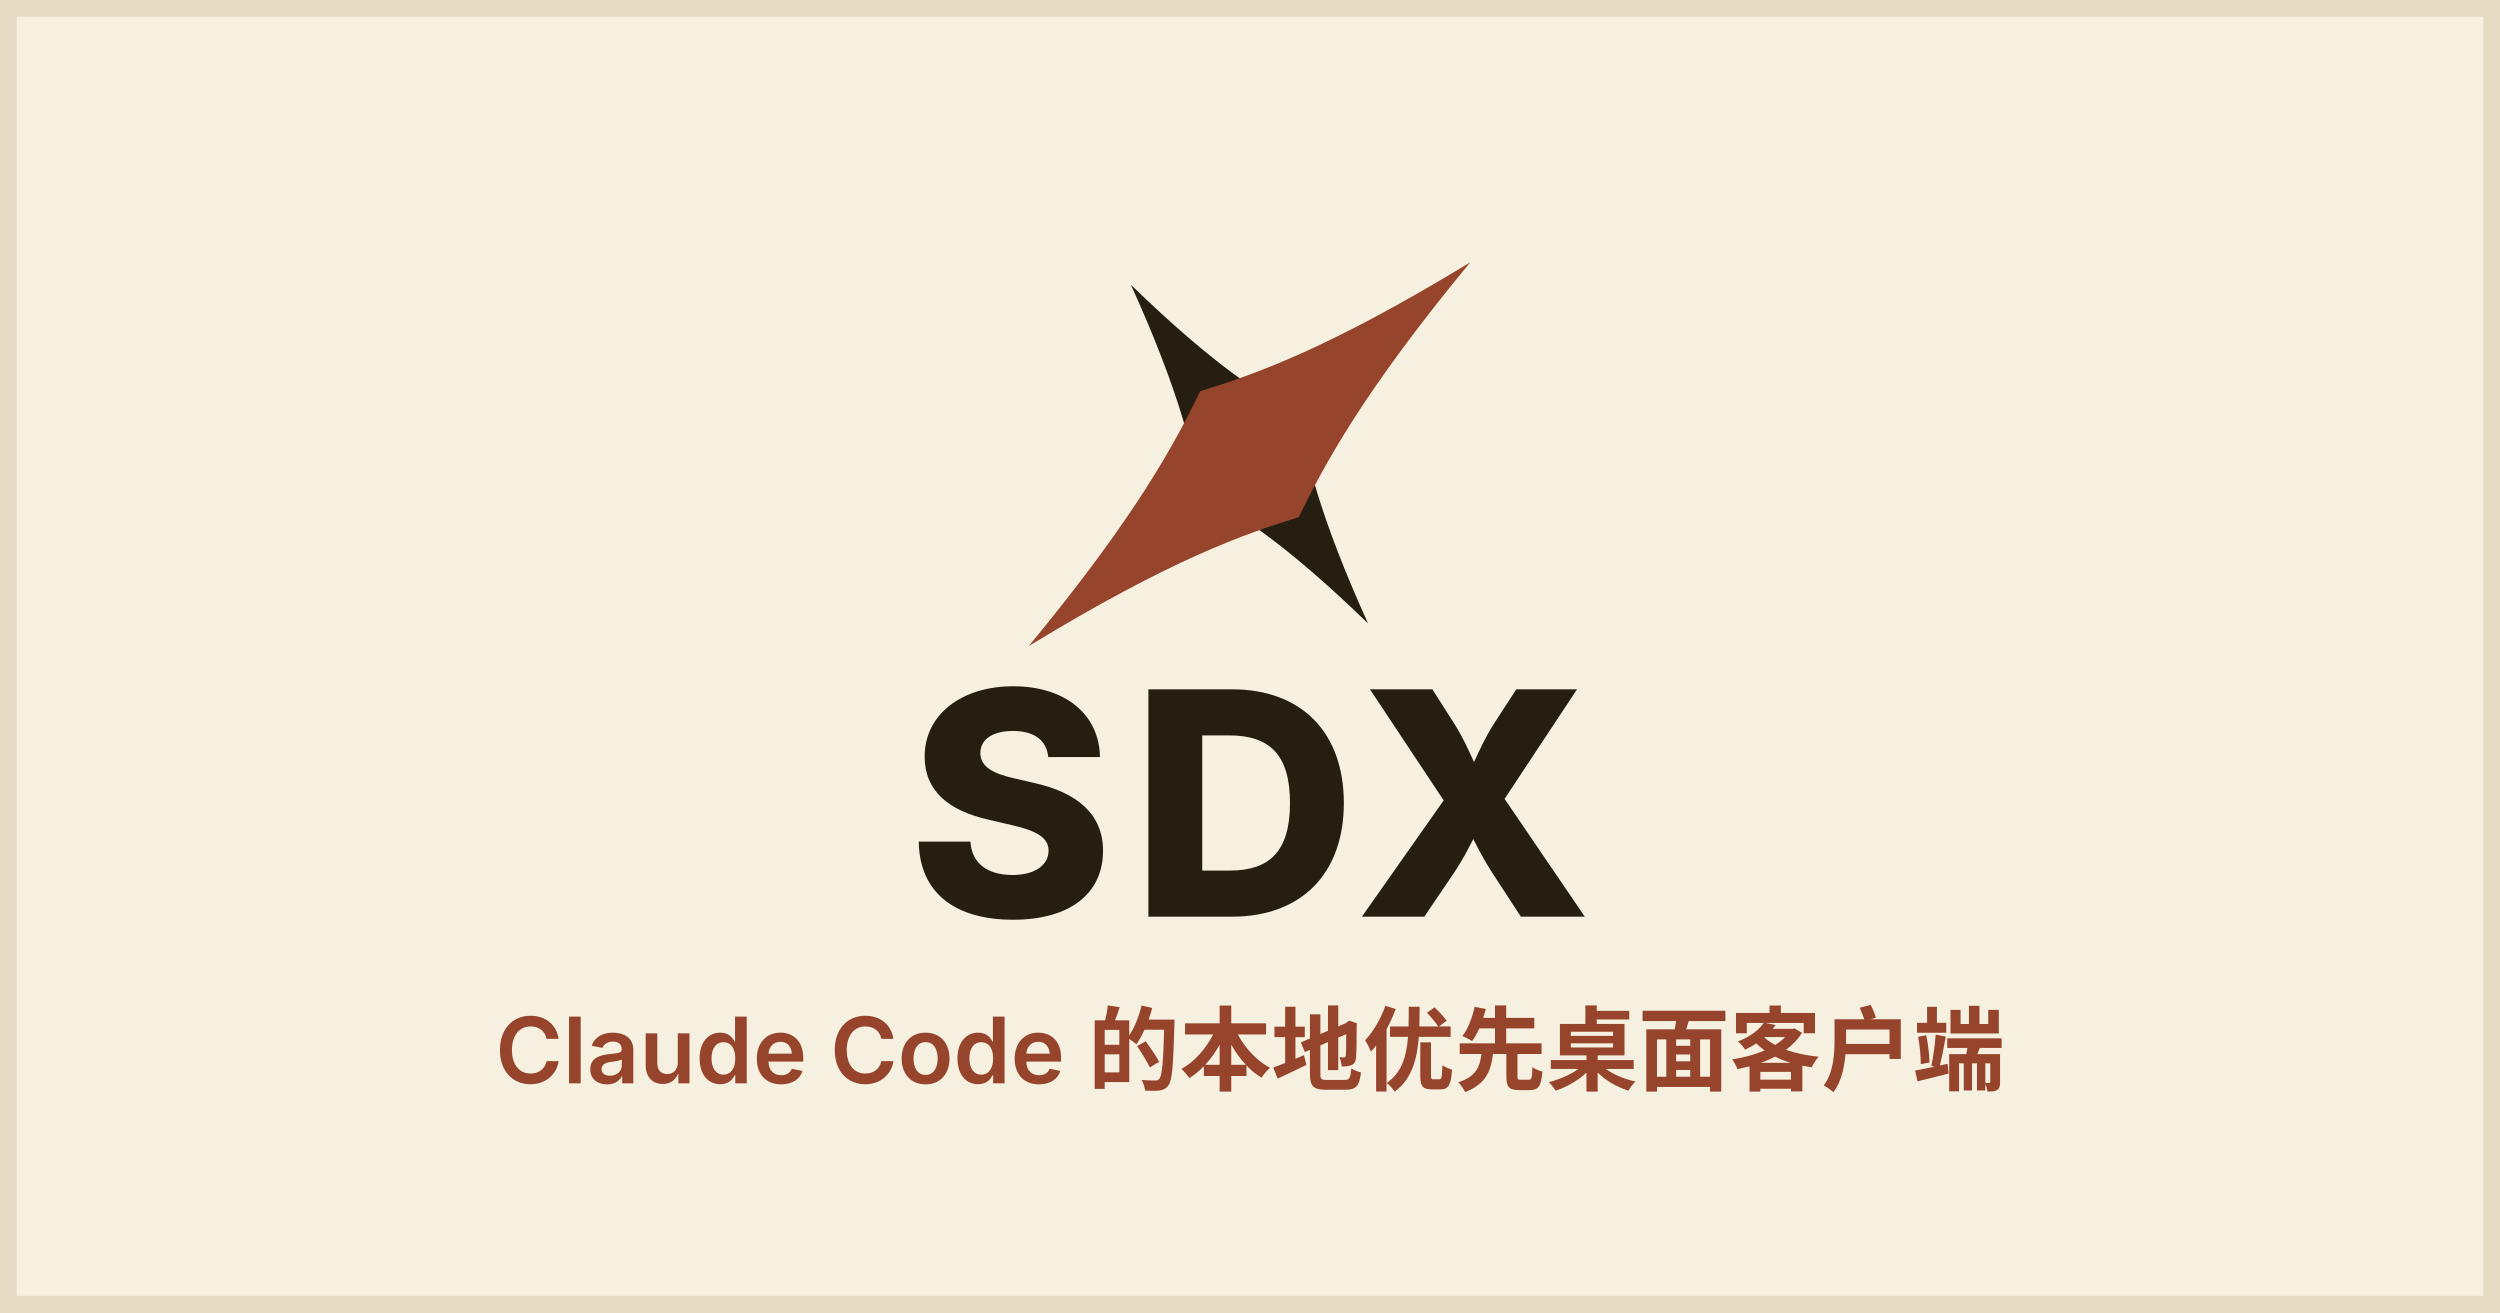
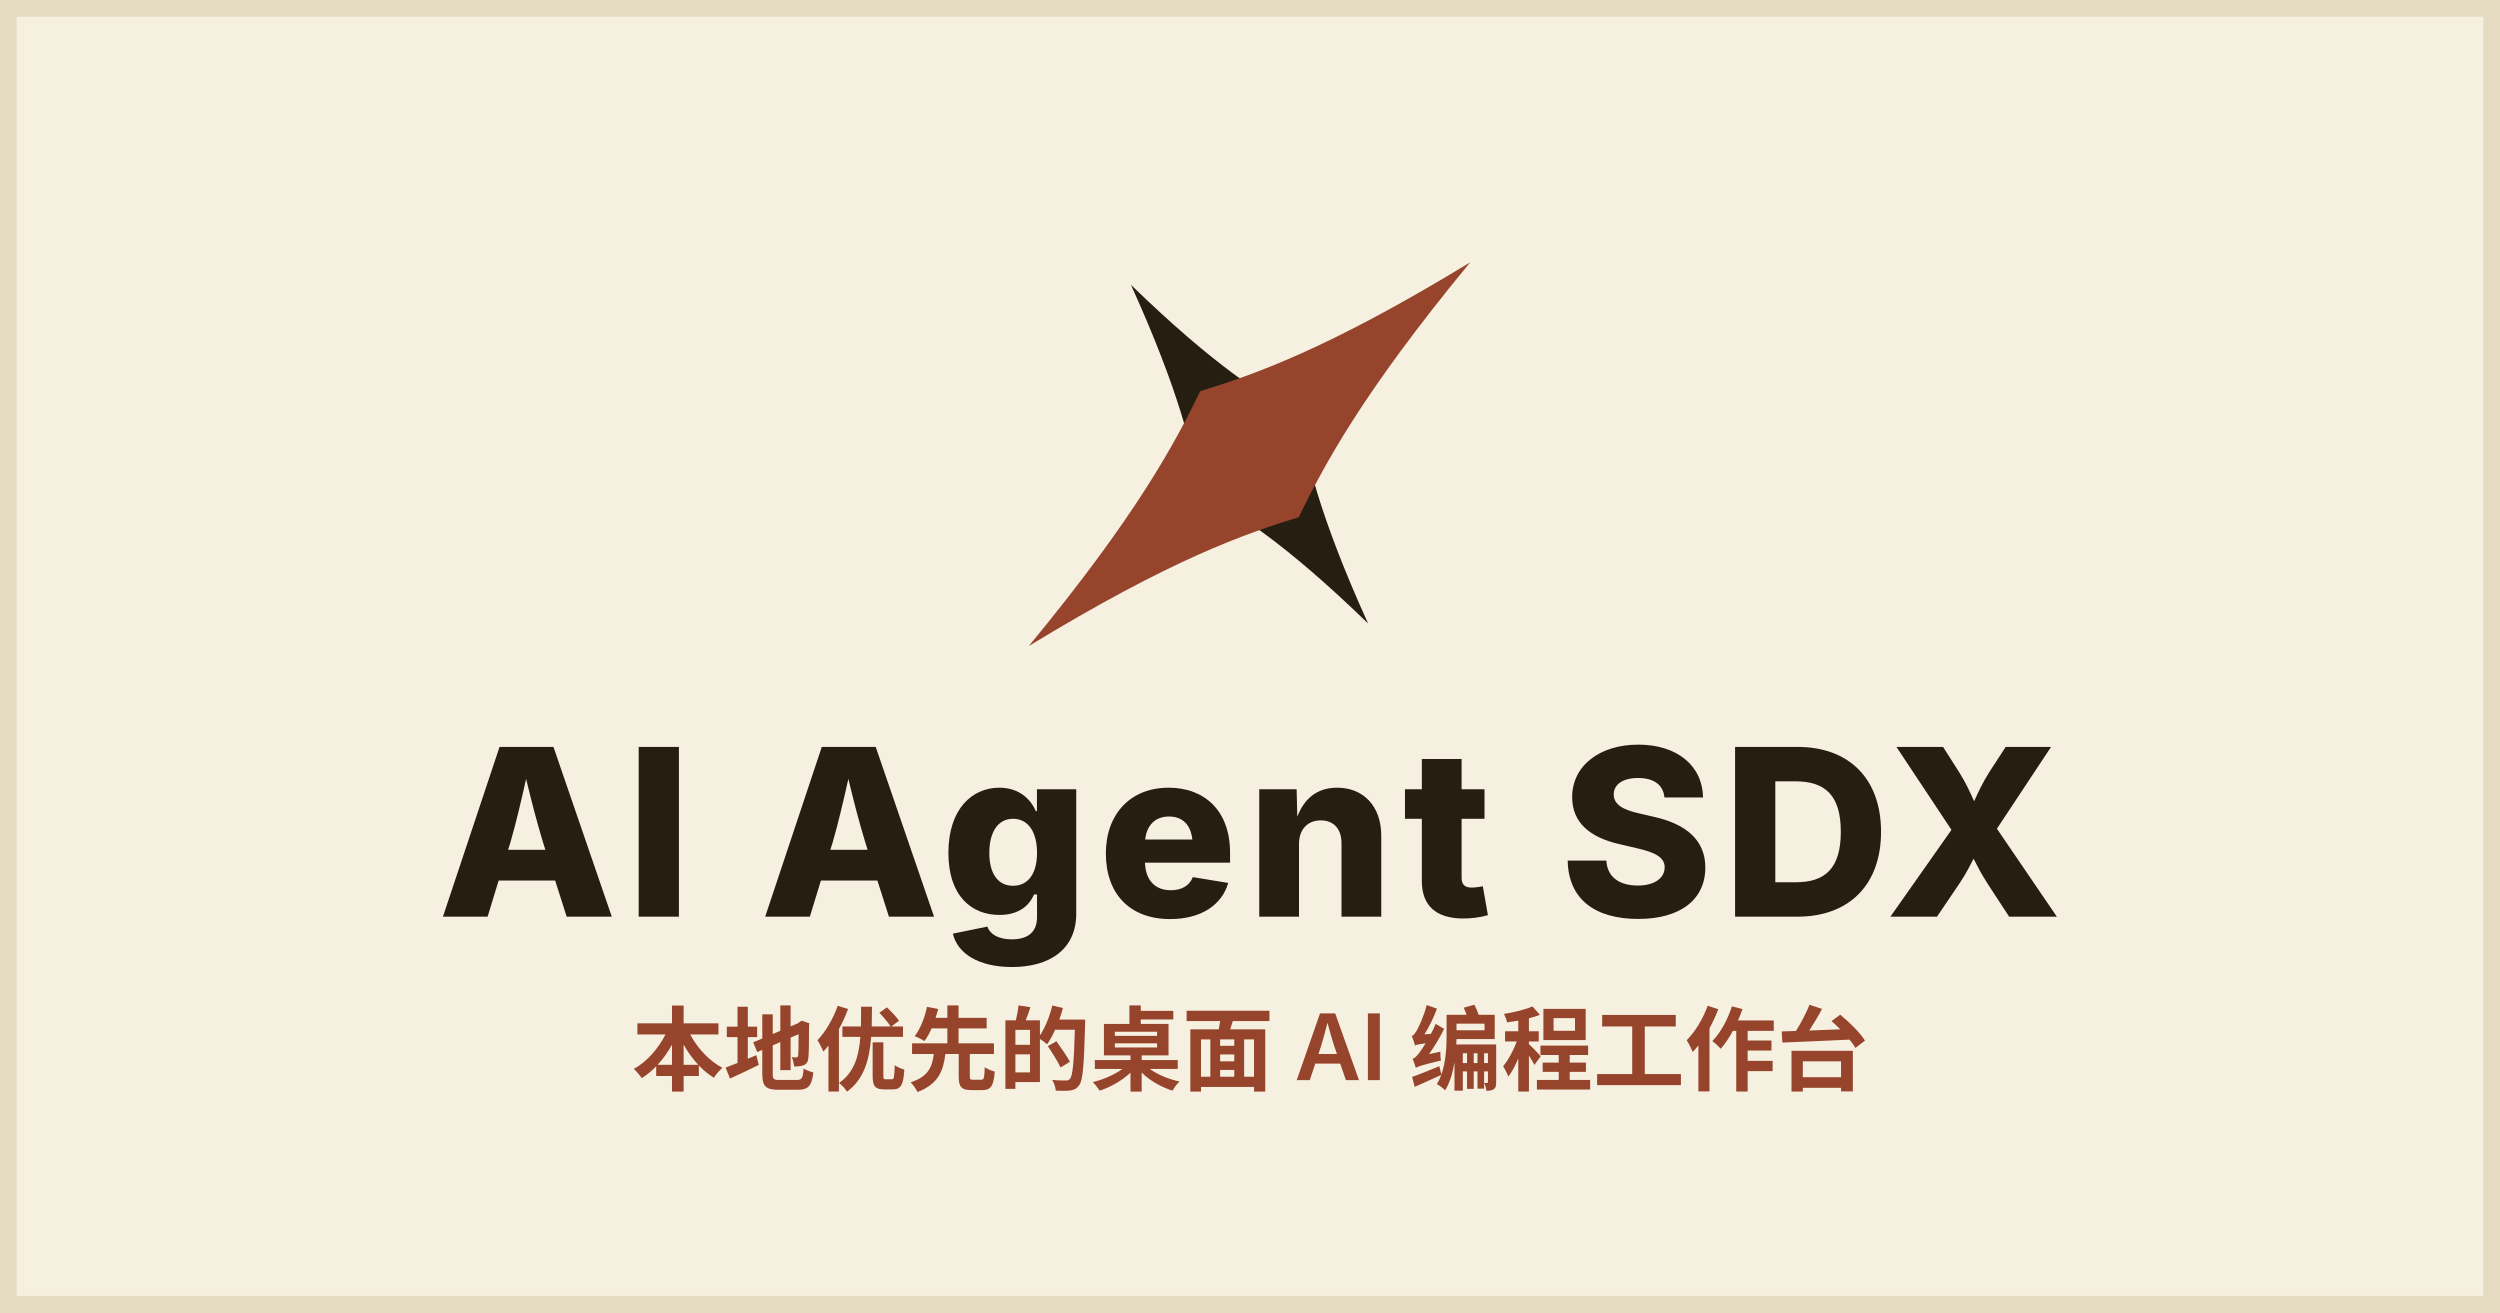
<svg xmlns="http://www.w3.org/2000/svg" width="1200" height="630" viewBox="0 0 1200 630" fill="none">
  <rect width="1200" height="630" fill="#F6F0E1" />
  <rect x="0" y="0" width="1200" height="630" fill="none" stroke="#E5DBC3" stroke-width="16" />
  <g transform="translate(600 218) scale(0.46798) translate(-512.5 -512)">
    <path d="M390.40 338.34C441.24 450.55 453.80 509.11 461.57 551.40C497.58 571.63 546.91 601.46 633.60 685.66C582.76 573.45 570.20 514.89 562.43 472.60C526.42 452.37 477.09 422.54 390.40 338.34Z" fill="#251E11" />
    <path d="M738.41 315.18C591.57 404.66 516.39 430.41 461.52 447.38C435.24 500.95 396.91 573.88 285.59 708.82C432.43 619.34 507.61 593.59 562.48 576.62C588.76 523.05 627.09 450.12 738.41 315.18Z" fill="#96442B" />
  </g>
-   <text x="600" y="440" text-anchor="middle" fill="#251E11" font-family="SF Pro Display, -apple-system, BlinkMacSystemFont, Avenir Next, Inter, Segoe UI, Helvetica Neue, Arial, sans-serif" font-size="150" font-weight="800" letter-spacing="8">SDX</text>
-   <text x="600" y="520" text-anchor="middle" fill="#96442B" font-family="SF Pro Display, -apple-system, BlinkMacSystemFont, Avenir Next, Inter, Segoe UI, Helvetica Neue, Arial, sans-serif" font-size="44" font-weight="600">Claude Code 的本地优先桌面客户端</text>
+   <text x="600" y="440" text-anchor="middle" fill="#251E11" font-family="SF Pro Display, -apple-system, BlinkMacSystemFont, Avenir Next, Inter, Segoe UI, Helvetica Neue, Arial, sans-serif" font-size="112" font-weight="800" letter-spacing="4">AI Agent SDX</text>
+   <text x="600" y="520" text-anchor="middle" fill="#96442B" font-family="SF Pro Display, -apple-system, BlinkMacSystemFont, Avenir Next, Inter, Segoe UI, Helvetica Neue, Arial, sans-serif" font-size="44" font-weight="600">本地优先的桌面 AI 编程工作台</text>
</svg>
